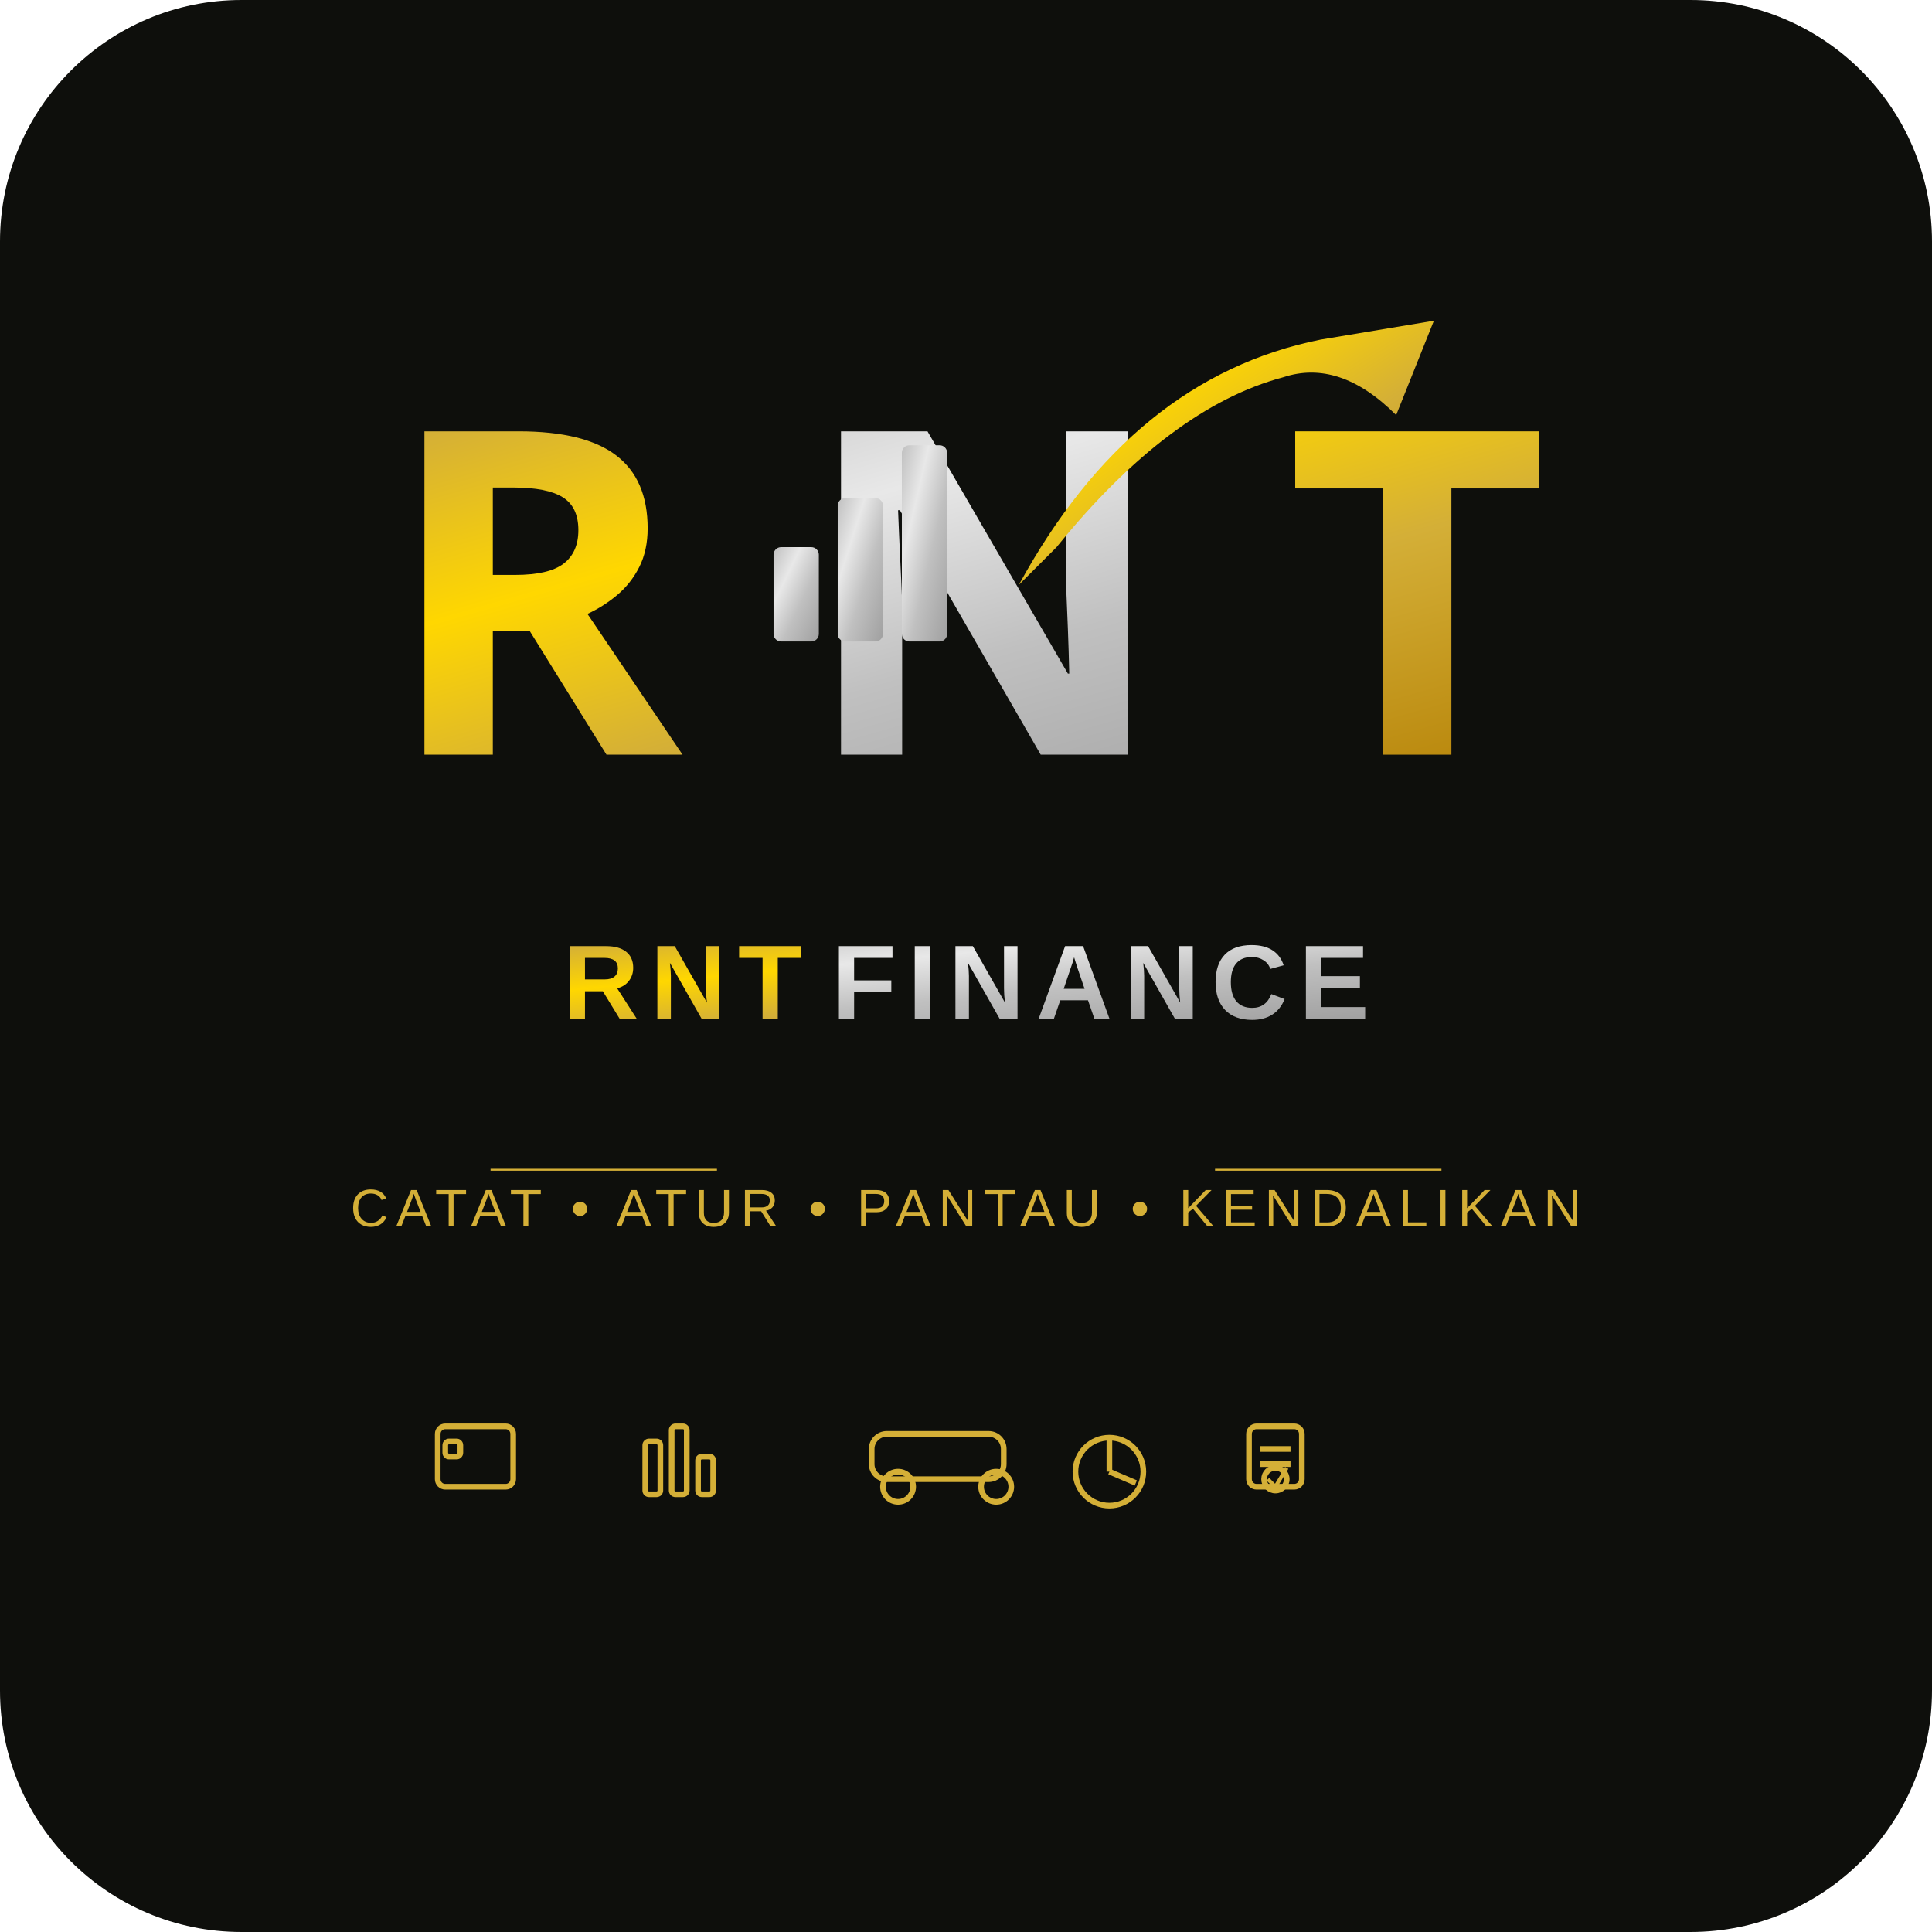
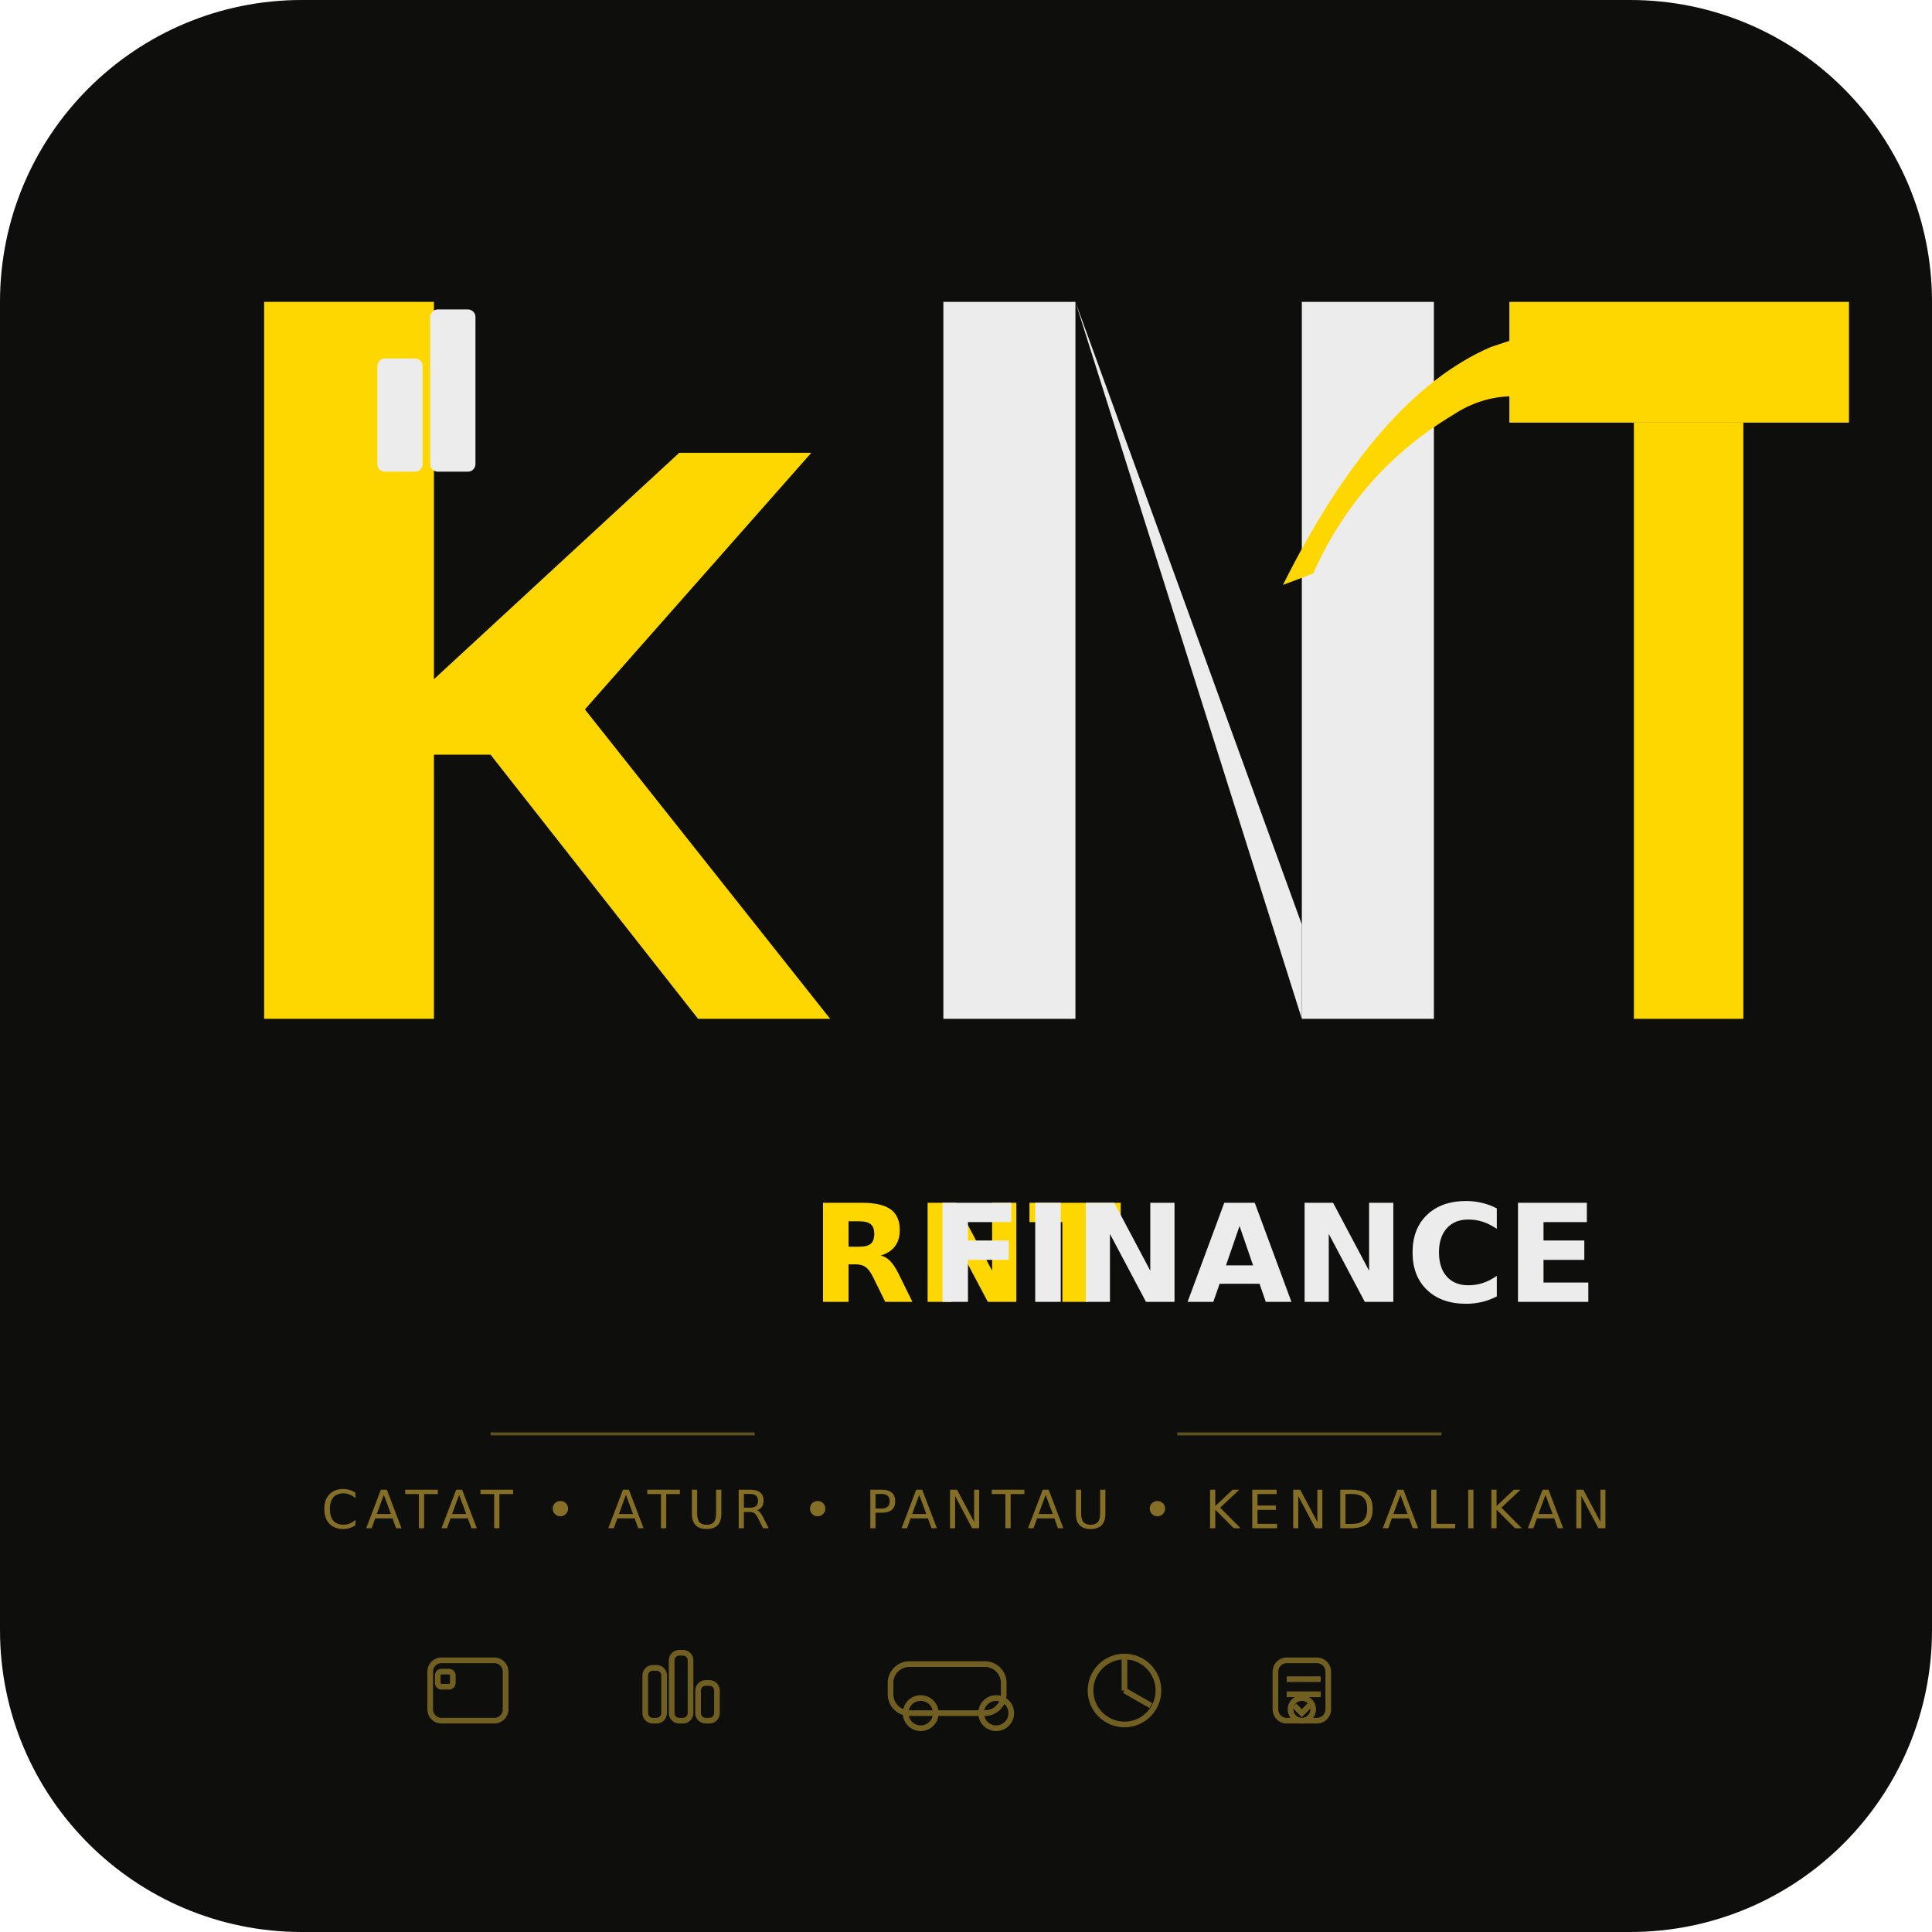
- <svg xmlns="http://www.w3.org/2000/svg" viewBox="0 0 512 512" width="512" height="512">
+ <svg xmlns="http://www.w3.org/2000/svg" viewBox="0 0 512 512">
  <defs>
-     <linearGradient id="gold" x1="0%" y1="0%" x2="100%" y2="100%">
-       <stop offset="0%" style="stop-color:#D4AF37" />
-       <stop offset="30%" style="stop-color:#FFD700" />
-       <stop offset="60%" style="stop-color:#D4AF37" />
-       <stop offset="100%" style="stop-color:#B8860B" />
+     <linearGradient id="g" x1="0" y1="0" x2="512" y2="512">
+       <stop offset="0%" stop-color="#FFD700" />
+       <stop offset="40%" stop-color="#D4AF37" />
+       <stop offset="80%" stop-color="#B8960C" />
    </linearGradient>
-     <linearGradient id="silver" x1="0%" y1="0%" x2="100%" y2="100%">
-       <stop offset="0%" style="stop-color:#C0C0C0" />
-       <stop offset="30%" style="stop-color:#E8E8E8" />
-       <stop offset="60%" style="stop-color:#C0C0C0" />
-       <stop offset="100%" style="stop-color:#A0A0A0" />
+     <linearGradient id="s" x1="0" y1="0" x2="512" y2="512">
+       <stop offset="0%" stop-color="#ECECEC" />
+       <stop offset="50%" stop-color="#C8C8C8" />
+       <stop offset="100%" stop-color="#A0A0A0" />
    </linearGradient>
  </defs>
-   <rect width="512" height="512" rx="64" fill="#0e0f0c" />
-   <text x="256" y="200" text-anchor="middle" font-family="Arial Black, sans-serif" font-weight="900" font-size="120">
-     <tspan fill="url(#gold)">R</tspan>
-     <tspan fill="url(#silver)">N</tspan>
-     <tspan fill="url(#gold)">T</tspan>
-   </text>
-   <rect x="205" y="145" width="12" height="25" rx="2" fill="url(#silver)" />
-   <rect x="222" y="132" width="12" height="38" rx="2" fill="url(#silver)" />
-   <rect x="239" y="118" width="12" height="52" rx="2" fill="url(#silver)" />
-   <path d="M270 155 Q300 100 350 90 L380 85 L370 110 Q355 95 340 100 Q310 108 280 145 Z" fill="url(#gold)" />
-   <text x="256" y="270" text-anchor="middle" font-family="Arial, sans-serif" font-weight="800" font-size="28" letter-spacing="3">
-     <tspan fill="url(#gold)">RNT</tspan>
-     <tspan fill="url(#silver)">FINANCE</tspan>
-   </text>
-   <line x1="130" y1="310" x2="190" y2="310" stroke="#D4AF37" stroke-width="0.5" />
-   <text x="256" y="325" text-anchor="middle" font-family="Arial, sans-serif" font-weight="300" font-size="14" fill="#D4AF37" letter-spacing="2">
-     CATAT • ATUR • PANTAU • KENDALIKAN
-   </text>
-   <line x1="322" y1="310" x2="382" y2="310" stroke="#D4AF37" stroke-width="0.5" />
-   <g transform="translate(256, 390)" fill="none" stroke="#D4AF37" stroke-width="1.5">
-     <rect x="-140" y="-12" width="20" height="16" rx="2" />
-     <rect x="-138" y="-8" width="4" height="4" rx="1" />
-     <rect x="-85" y="-8" width="4" height="14" rx="1" />
-     <rect x="-78" y="-12" width="4" height="18" rx="1" />
-     <rect x="-71" y="-4" width="4" height="10" rx="1" />
-     <rect x="-25" y="-10" width="35" height="12" rx="4" />
-     <circle cx="-18" cy="4" r="4" />
-     <circle cx="8" cy="4" r="4" />
-     <circle cx="38" cy="0" r="9" />
-     <line x1="38" y1="0" x2="38" y2="-9" />
-     <line x1="38" y1="0" x2="45" y2="3" />
-     <rect x="75" y="-12" width="14" height="16" rx="2" />
-     <line x1="78" y1="-6" x2="86" y2="-6" />
-     <line x1="78" y1="-2" x2="86" y2="-2" />
-     <circle cx="82" cy="2" r="3" />
-     <path d="M80 2 L82 4 L85 -1" stroke-width="1" />
+   <rect width="512" height="512" rx="80" fill="#0e0f0c" />
+   <path d="M70,80 L115,80 L115,180 L180,120 L215,120 L155,188 L220,270 L185,270 L130,200 L115,200 L115,270 L70,270 Z" fill="url(#g)" />
+   <rect x="100" y="95" width="12" height="30" rx="2" fill="url(#s)" />
+   <rect x="114" y="82" width="12" height="43" rx="2" fill="url(#s)" />
+   <path d="M250,80 L285,80 L285,270 L250,270 Z" fill="url(#s)" />
+   <path d="M345,80 L380,80 L380,270 L345,270 Z" fill="url(#s)" />
+   <path d="M285,80 L345,270 L345,245 L285,80 Z" fill="url(#s)" />
+   <path d="M400,80 L490,80 L490,112 L400,112 Z" fill="url(#g)" />
+   <path d="M433,112 L462,112 L462,270 L433,270 Z" fill="url(#g)" />
+   <path d="M340,155 Q365,105 395,92 L425,82 L420,110 Q400,100 385,110 Q360,125 348,152 Z" fill="url(#g)" />
+   <text x="256" y="345" text-anchor="middle" font-family="DejaVu Sans" font-weight="bold" font-size="36" fill="url(#g)">RNT</text>
+   <text x="335" y="345" text-anchor="middle" font-family="DejaVu Sans" font-weight="bold" font-size="36" fill="url(#s)">FINANCE</text>
+   <line x1="130" y1="380" x2="200" y2="380" stroke="#D4AF37" stroke-width="0.8" opacity="0.4" />
+   <line x1="312" y1="380" x2="382" y2="380" stroke="#D4AF37" stroke-width="0.8" opacity="0.4" />
+   <text x="256" y="405" text-anchor="middle" font-family="DejaVu Sans" font-weight="normal" font-size="14" fill="#D4AF37" letter-spacing="2" opacity="0.6">CATAT • ATUR • PANTAU • KENDALIKAN</text>
+   <g transform="translate(256, 448)" fill="none" stroke="#D4AF37" stroke-width="1.5" opacity="0.5">
+     <rect x="-142" y="-8" width="20" height="16" rx="3" />
+     <rect x="-140" y="-5" width="4" height="4" rx="1" />
+     <rect x="-85" y="-6" width="5" height="14" rx="2" />
+     <rect x="-78" y="-10" width="5" height="18" rx="2" />
+     <rect x="-71" y="-2" width="5" height="10" rx="2" />
+     <rect x="-20" y="-7" width="30" height="13" rx="5" />
+     <circle cx="-12" cy="6" r="4" />
+     <circle cx="8" cy="6" r="4" />
+     <circle cx="42" cy="0" r="9" />
+     <line x1="42" y1="0" x2="42" y2="-9" />
+     <line x1="42" y1="0" x2="49" y2="4" />
+     <rect x="82" y="-8" width="14" height="16" rx="3" />
+     <line x1="85" y1="-3" x2="94" y2="-3" />
+     <line x1="85" y1="1" x2="94" y2="1" />
+     <circle cx="89" cy="5" r="3" />
+     <path d="M87 4 L89 6 L92 3" />
  </g>
</svg>
